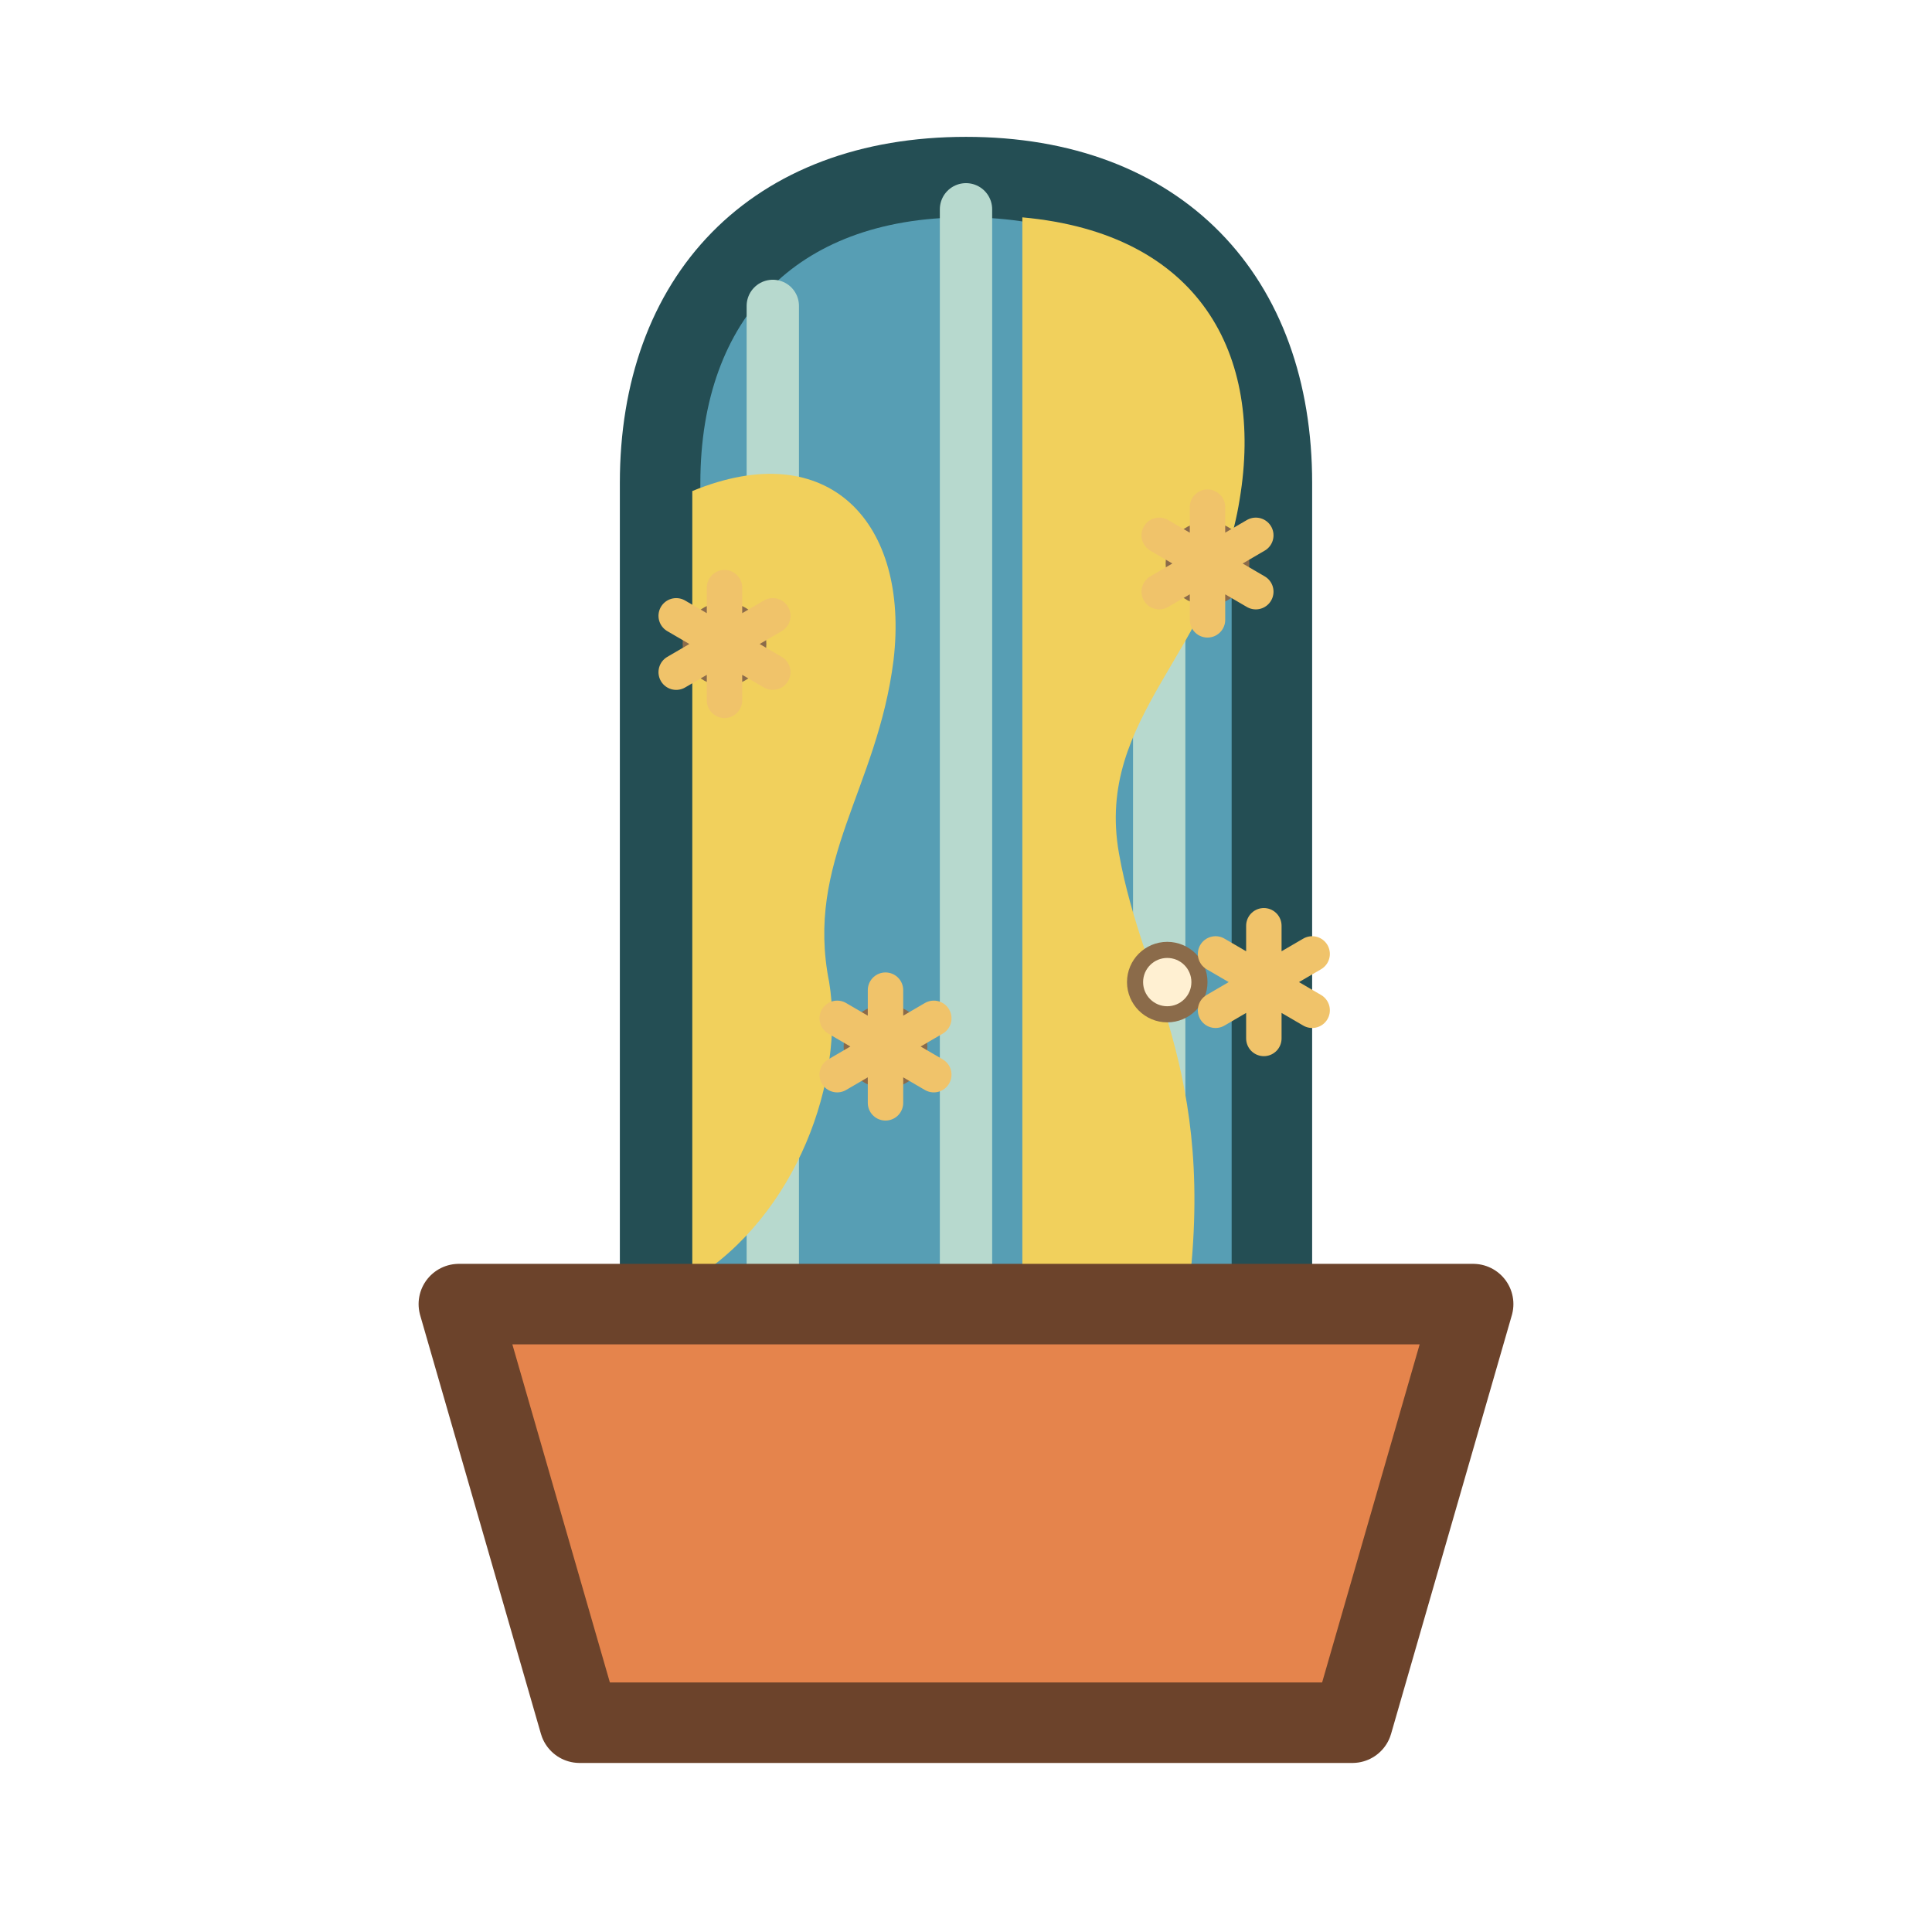
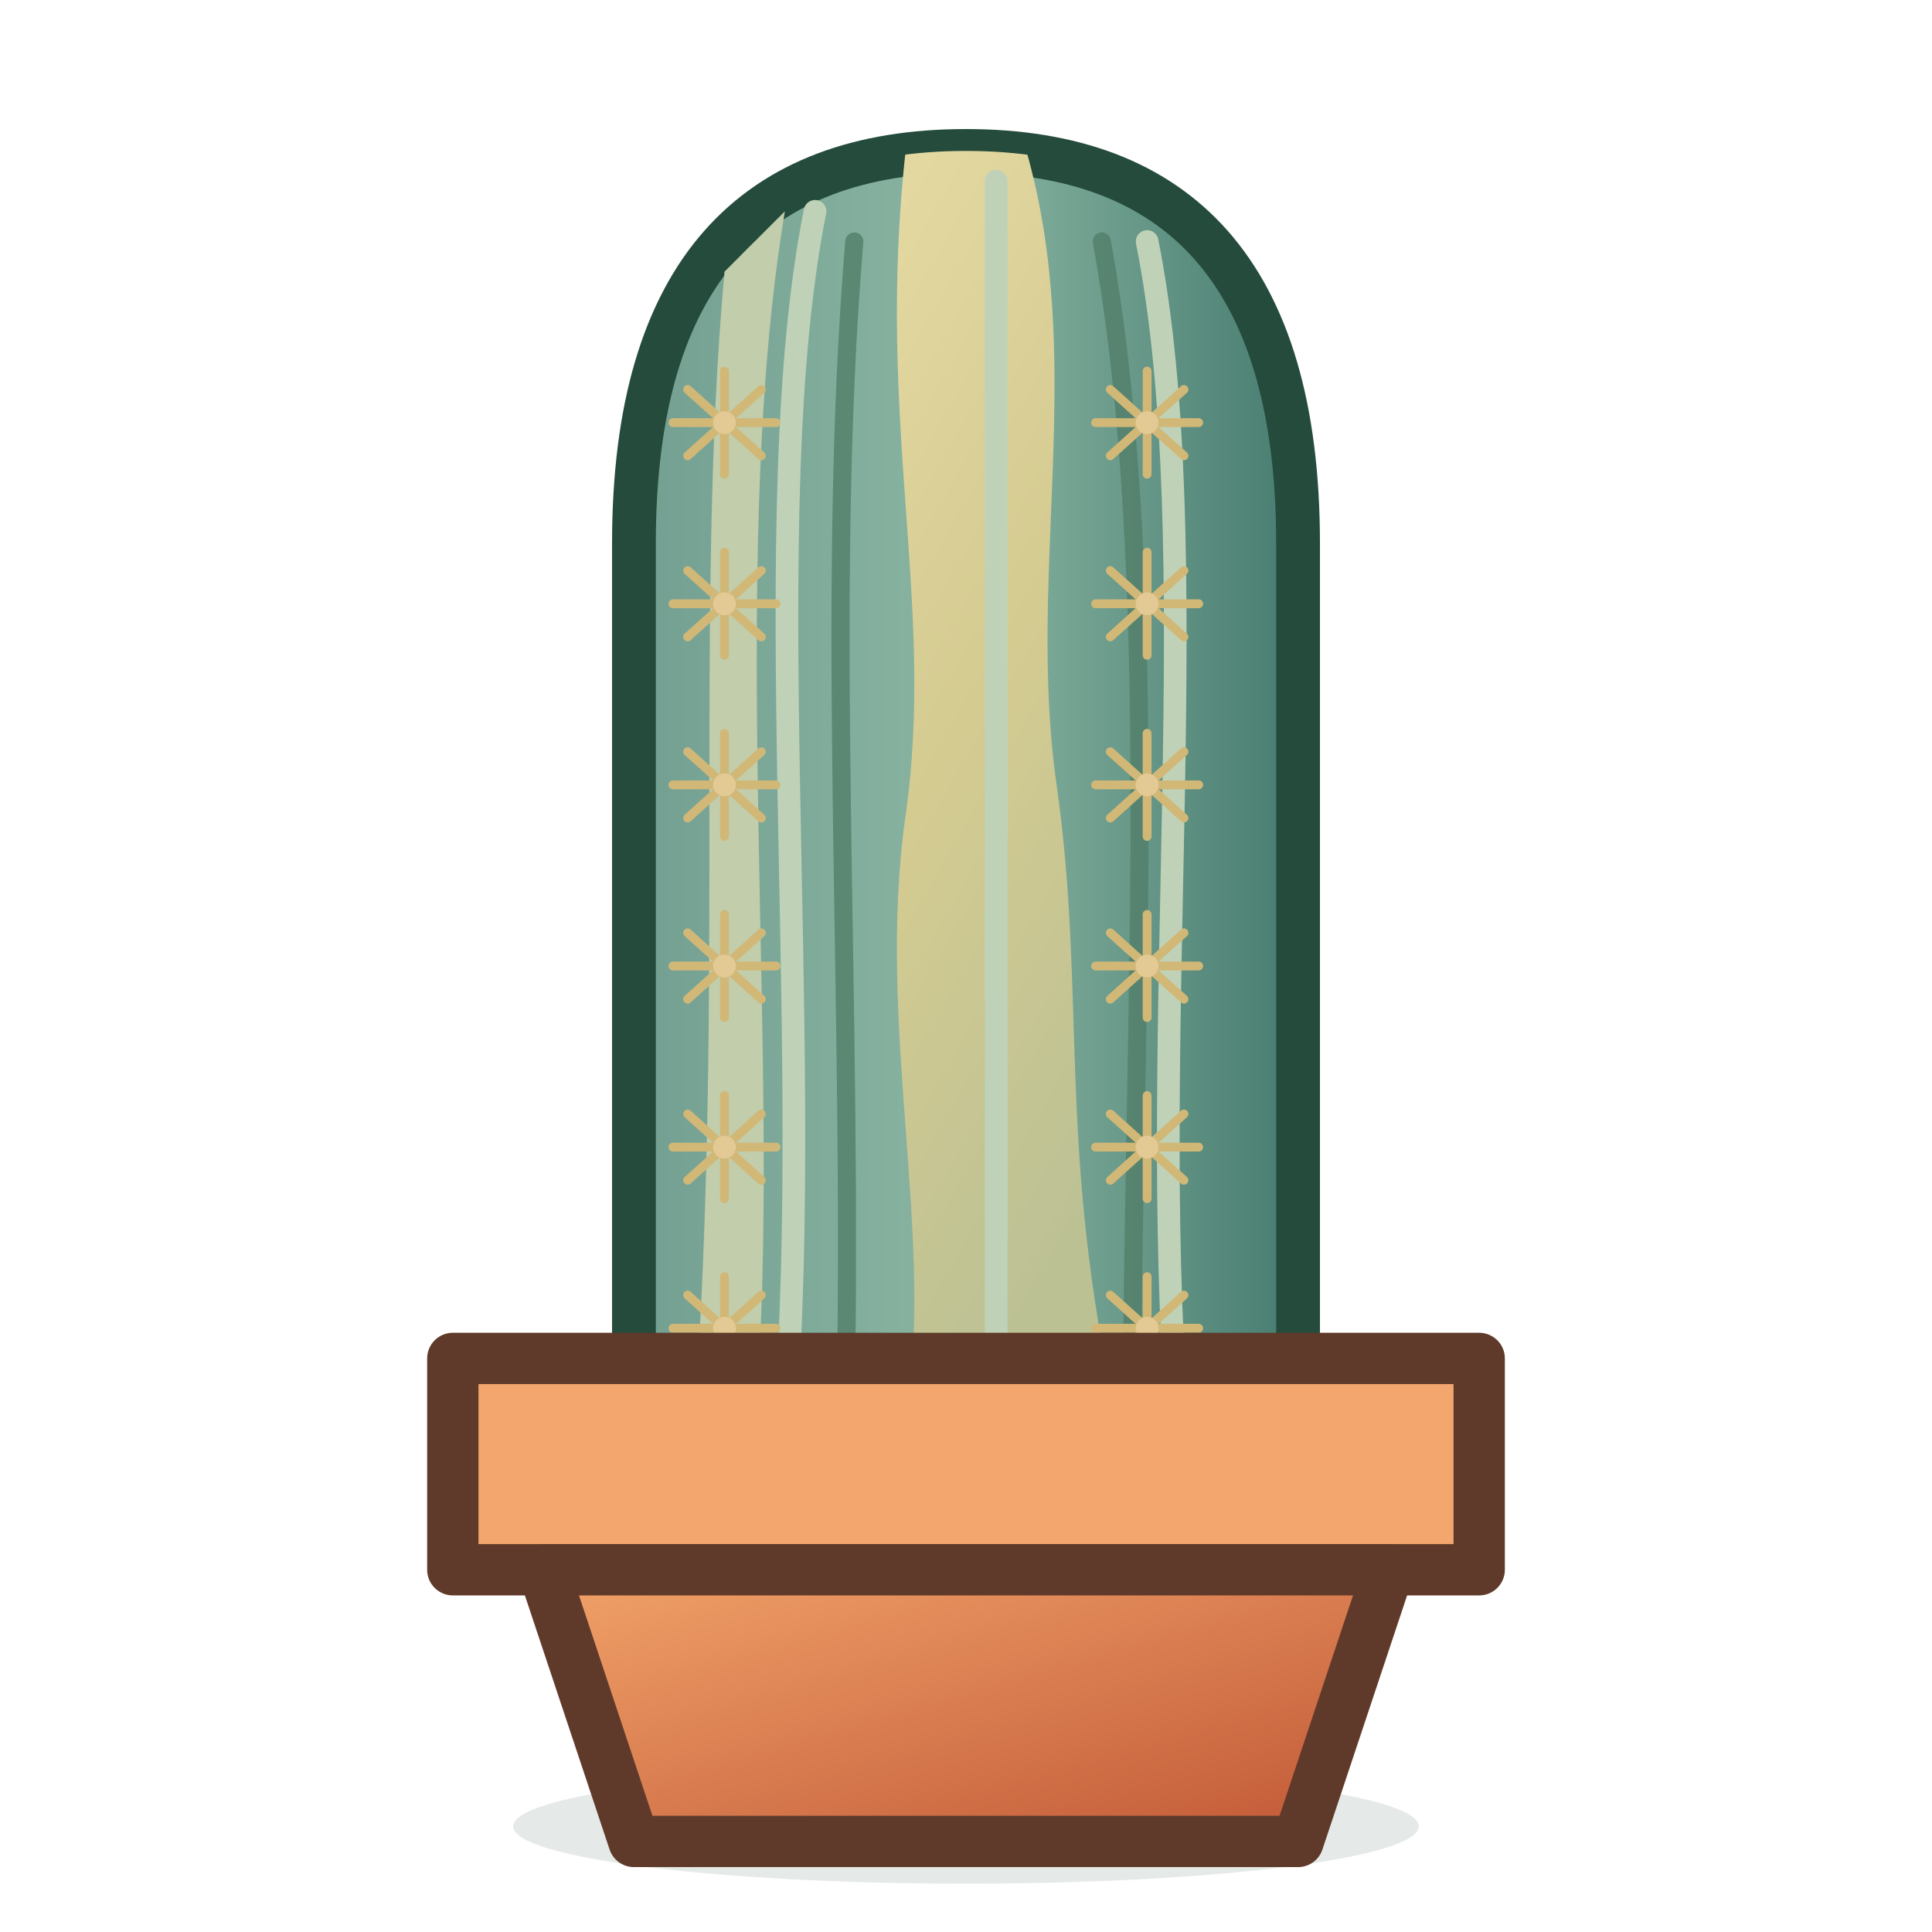
- <svg xmlns="http://www.w3.org/2000/svg" viewBox="0 0 24 24" role="img" aria-labelledby="pilosocereus-pachycladus-variegated-title pilosocereus-pachycladus-variegated-description" data-plant-slug="pilosocereus-pachycladus-variegated" focusable="false">
-   <path d="M8.2 17V6c0-2.3 1.4-3.8 3.8-3.8s3.8 1.5 3.8 3.8v11Z" fill="#579eb4" stroke="#244e54" stroke-linejoin="round" stroke-width="1" />
-   <path d="M12 2.6v14M9.6 3.8v13m4.8-13v13" fill="none" stroke="#b7d9ce" stroke-linecap="round" stroke-width="0.65" />
-   <path d="M8.6 6.1c1.7-0.7 2.7 0.4 2.5 2.1-0.2 1.6-1.1 2.5-0.8 4 0.2 1.2-0.4 2.9-1.7 3.7Zm4.1-3.4c2.2 0.2 3 1.7 2.7 3.5-0.3 1.9-1.8 2.7-1.5 4.4 0.3 1.7 1.3 2.8 0.8 5.9h-2Z" fill="#f1d05c" />
-   <g fill="#fff0d2" stroke="#8b6b4a" stroke-width="0.2">
-     <circle cx="9" cy="8" r="0.42" />
-     <circle cx="15" cy="7" r="0.42" />
-     <circle cx="11" cy="13" r="0.42" />
-     <circle cx="14.5" cy="12.2" r="0.4" />
+ <svg xmlns="http://www.w3.org/2000/svg" viewBox="0 0 64 64" role="img" aria-labelledby="pilosocereus-pachycladus-variegated-title pilosocereus-pachycladus-variegated-description" data-plant-slug="pilosocereus-pachycladus-variegated" focusable="false">
+   <defs>
+     <linearGradient id="pilo-pot" x1="0" x2="0.9" y1="0" y2="1">
+       <stop offset="0" stop-color="#f2a36a" />
+       <stop offset="1" stop-color="#c25a38" />
+     </linearGradient>
+     <linearGradient id="bluetorch-body" x1="0" y1="0" x2="1" y2="0">
+       <stop offset="0" stop-color="#739f92" />
+       <stop offset="0.5" stop-color="#8ab5a2" />
+       <stop offset="1" stop-color="#467c70" />
+     </linearGradient>
+     <clipPath id="bluetorch-clip" clipPathUnits="userSpaceOnUse">
+       <path d="M21 47V18c0-9 4-13 11-13s11 4 11 13v29Z" fill="none" stroke="none" stroke-width="1" stroke-linecap="round" stroke-linejoin="round" />
+     </clipPath>
+     <linearGradient id="bluetorch-cream" x1="0" y1="0" x2="0.3" y2="1">
+       <stop offset="0" stop-color="#e5d9a2" />
+       <stop offset="0.5" stop-color="#d4cb91" />
+       <stop offset="1" stop-color="#bcc194" />
+     </linearGradient>
+     <g id="pilosocereus-pachycladus-variegated-detail-1">
+       <path d="M-2.8 0H2.8M-2-1.8 2 1.8M-2 1.8 2-1.8M0-2.8V2.8" fill="none" stroke="#d2b877" stroke-width="0.48" stroke-linecap="round" stroke-linejoin="round" />
+       <ellipse cx="0" cy="0" rx="0.62" ry="0.62" fill="#e3c994" stroke="none" stroke-width="1" />
+     </g>
+   </defs>
+   <ellipse cx="32" cy="60.5" rx="15" ry="1.9" fill="#244b3b" stroke="none" stroke-width="0" opacity="0.12" />
+   <ellipse cx="32" cy="45.5" rx="15" ry="2.1" fill="#745c45" stroke="none" stroke-width="1" />
+   <path d="M21 47V18c0-9 4-13 11-13s11 4 11 13v29Z" fill="url(#bluetorch-body)" stroke="#244b3b" stroke-width="1.45" stroke-linecap="round" stroke-linejoin="round" />
+   <g clip-path="url(#bluetorch-clip)">
+     <path d="M30 5c-1 9 1 15 0 22s1 14 0 20h7c-2-9-1-14-2-21s1-14-1-21Z" fill="url(#bluetorch-cream)" stroke="none" stroke-width="1" stroke-linecap="round" stroke-linejoin="round" />
+     <path d="M24 9c-1 11 0 24-1 38h2c1-11-1-28 1-40Z" fill="#c1cdab" stroke="none" stroke-width="1" stroke-linecap="round" stroke-linejoin="round" />
+     <path d="M27 7c-2 10 0 27-1 40m7-41v41M38 8c2 10 0 26 1 39" fill="none" stroke="#bfd2b8" stroke-width="0.75" stroke-linecap="round" stroke-linejoin="round" />
+     <path d="M28.3 8c-1 12 0 25-0.3 39m8.5-39c2 11 1 26 1 39" fill="none" stroke="#517e69" stroke-width="0.6" stroke-linecap="round" stroke-linejoin="round" stroke-opacity="0.8" />
+     <use href="#pilosocereus-pachycladus-variegated-detail-1" transform="translate(24 14) scale(0.61)" />
+     <use href="#pilosocereus-pachycladus-variegated-detail-1" transform="translate(38 14) scale(0.61)" />
+     <use href="#pilosocereus-pachycladus-variegated-detail-1" transform="translate(24 20) scale(0.61)" />
+     <use href="#pilosocereus-pachycladus-variegated-detail-1" transform="translate(38 20) scale(0.61)" />
+     <use href="#pilosocereus-pachycladus-variegated-detail-1" transform="translate(24 26) scale(0.61)" />
+     <use href="#pilosocereus-pachycladus-variegated-detail-1" transform="translate(38 26) scale(0.61)" />
+     <use href="#pilosocereus-pachycladus-variegated-detail-1" transform="translate(24 32) scale(0.61)" />
+     <use href="#pilosocereus-pachycladus-variegated-detail-1" transform="translate(38 32) scale(0.61)" />
+     <use href="#pilosocereus-pachycladus-variegated-detail-1" transform="translate(24 38) scale(0.61)" />
+     <use href="#pilosocereus-pachycladus-variegated-detail-1" transform="translate(38 38) scale(0.61)" />
+     <use href="#pilosocereus-pachycladus-variegated-detail-1" transform="translate(24 44) scale(0.61)" />
+     <use href="#pilosocereus-pachycladus-variegated-detail-1" transform="translate(38 44) scale(0.61)" />
  </g>
-   <path d="M9 7.3v1.4m-0.6-1.05 1.2 0.7m-1.2 0 1.2-0.7M15 6.3v1.4m-0.6-1.05 1.2 0.7m-1.2 0 1.2-0.7M11 12.3v1.4m-0.6-1.05 1.2 0.7m-1.2 0 1.2-0.7m4.1-1.15v1.4m-0.6-1.05 1.2 0.7m-1.2 0 1.2-0.7" fill="none" stroke="#f0c36a" stroke-linecap="round" stroke-width="0.44" />
-   <path d="M5.7 16.2h12.6l-1.5 5.2H7.2z" fill="#e5844c" stroke="#6c432b" stroke-linejoin="round" stroke-width="1" />
+   <path d="M15 45h34v7H15z" fill="#f3a66d" stroke="#5f3a2a" stroke-linejoin="round" stroke-width="1.7" />
+   <path d="m18 52 3 9h22l3-9Z" fill="url(#pilo-pot)" stroke="#5f3a2a" stroke-linejoin="round" stroke-width="1.7" />
</svg>
